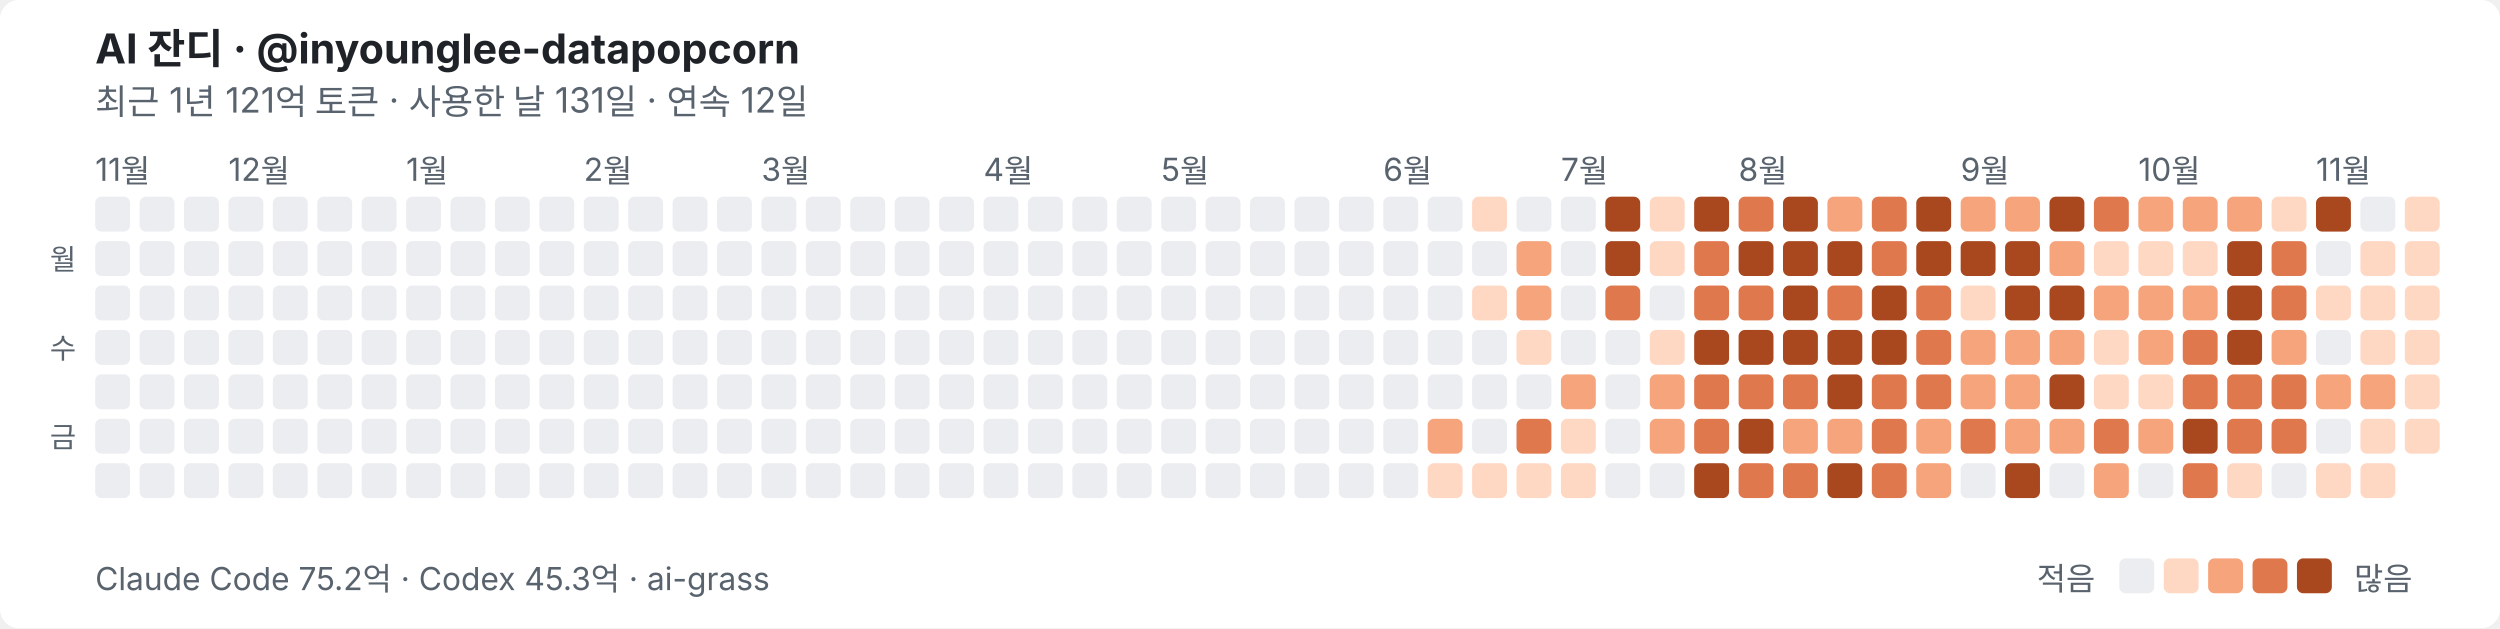
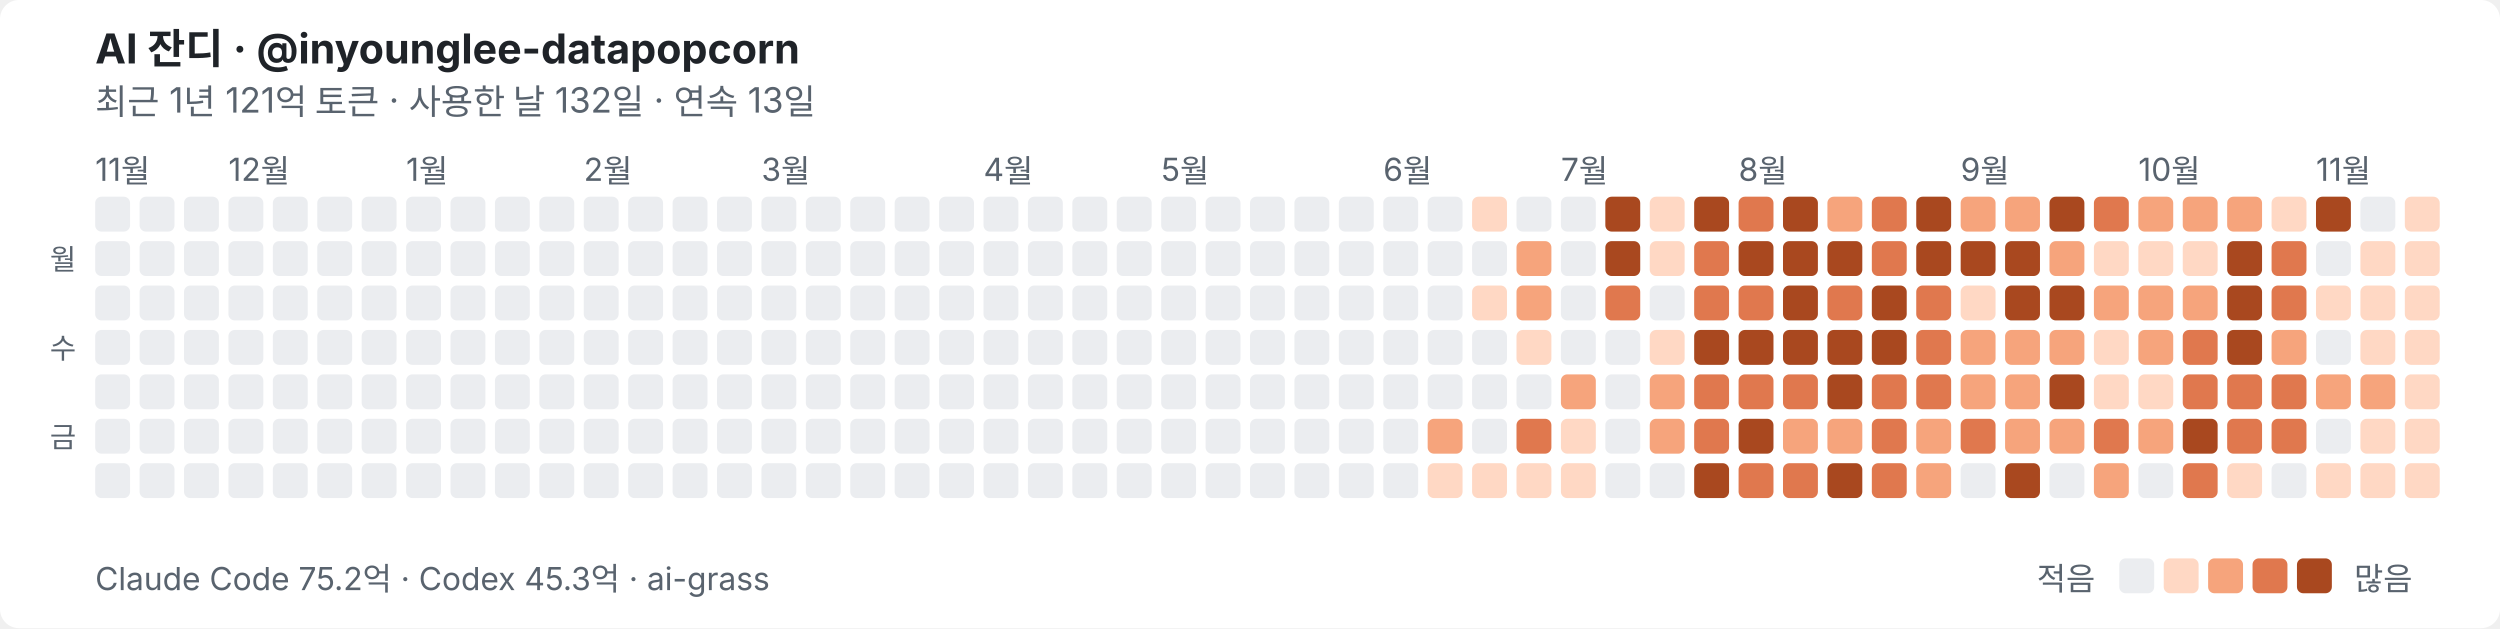
- <svg xmlns="http://www.w3.org/2000/svg" width="788" height="198" viewBox="0 0 788 198" role="img" aria-label="AI 잔디 · @inyounglee-datapopcorn 최근 1년 121억 토큰 · 사용한 날 131일 · 연속 12일">
+ <svg xmlns="http://www.w3.org/2000/svg" width="788" height="198" viewBox="0 0 788 198" role="img" aria-label="AI 잔디 · @inyounglee-datapopcorn 최근 1년 121억 토큰 · 사용한 날 132일 · 연속 13일">
  <rect width="788" height="198" rx="6" fill="#ffffff" />
  <g font-family="-apple-system,BlinkMacSystemFont,'Segoe UI','Apple SD Gothic Neo','Malgun Gothic',sans-serif">
    <text x="30" y="20" font-size="13" font-weight="700" fill="#1f2328">AI 잔디 · @inyounglee-datapopcorn</text>
-     <text x="30" y="36" font-size="11" fill="#59636e">최근 1년 121억 토큰 · 사용한 날 131일 · 연속 12일</text>
+     <text x="30" y="36" font-size="11" fill="#59636e">최근 1년 121억 토큰 · 사용한 날 132일 · 연속 13일</text>
    <text x="30" y="57" font-size="10" fill="#59636e">11월</text>
    <text x="72" y="57" font-size="10" fill="#59636e">12월</text>
    <text x="128" y="57" font-size="10" fill="#59636e">1월</text>
    <text x="184" y="57" font-size="10" fill="#59636e">2월</text>
    <text x="240" y="57" font-size="10" fill="#59636e">3월</text>
    <text x="310" y="57" font-size="10" fill="#59636e">4월</text>
    <text x="366" y="57" font-size="10" fill="#59636e">5월</text>
    <text x="436" y="57" font-size="10" fill="#59636e">6월</text>
    <text x="492" y="57" font-size="10" fill="#59636e">7월</text>
    <text x="548" y="57" font-size="10" fill="#59636e">8월</text>
    <text x="618" y="57" font-size="10" fill="#59636e">9월</text>
    <text x="674" y="57" font-size="10" fill="#59636e">10월</text>
    <text x="730" y="57" font-size="10" fill="#59636e">11월</text>
    <text x="24" y="85" font-size="9" text-anchor="end" fill="#59636e">월</text>
    <text x="24" y="113" font-size="9" text-anchor="end" fill="#59636e">수</text>
    <text x="24" y="141" font-size="9" text-anchor="end" fill="#59636e">금</text>
    <rect x="30" y="62" width="11" height="11" rx="2" fill="#ebedf0" />
    <rect x="30" y="76" width="11" height="11" rx="2" fill="#ebedf0" />
    <rect x="30" y="90" width="11" height="11" rx="2" fill="#ebedf0" />
    <rect x="30" y="104" width="11" height="11" rx="2" fill="#ebedf0" />
    <rect x="30" y="118" width="11" height="11" rx="2" fill="#ebedf0" />
    <rect x="30" y="132" width="11" height="11" rx="2" fill="#ebedf0" />
    <rect x="30" y="146" width="11" height="11" rx="2" fill="#ebedf0" />
    <rect x="44" y="62" width="11" height="11" rx="2" fill="#ebedf0" />
    <rect x="44" y="76" width="11" height="11" rx="2" fill="#ebedf0" />
    <rect x="44" y="90" width="11" height="11" rx="2" fill="#ebedf0" />
    <rect x="44" y="104" width="11" height="11" rx="2" fill="#ebedf0" />
    <rect x="44" y="118" width="11" height="11" rx="2" fill="#ebedf0" />
    <rect x="44" y="132" width="11" height="11" rx="2" fill="#ebedf0" />
    <rect x="44" y="146" width="11" height="11" rx="2" fill="#ebedf0" />
    <rect x="58" y="62" width="11" height="11" rx="2" fill="#ebedf0" />
    <rect x="58" y="76" width="11" height="11" rx="2" fill="#ebedf0" />
    <rect x="58" y="90" width="11" height="11" rx="2" fill="#ebedf0" />
    <rect x="58" y="104" width="11" height="11" rx="2" fill="#ebedf0" />
    <rect x="58" y="118" width="11" height="11" rx="2" fill="#ebedf0" />
    <rect x="58" y="132" width="11" height="11" rx="2" fill="#ebedf0" />
    <rect x="58" y="146" width="11" height="11" rx="2" fill="#ebedf0" />
    <rect x="72" y="62" width="11" height="11" rx="2" fill="#ebedf0" />
    <rect x="72" y="76" width="11" height="11" rx="2" fill="#ebedf0" />
    <rect x="72" y="90" width="11" height="11" rx="2" fill="#ebedf0" />
    <rect x="72" y="104" width="11" height="11" rx="2" fill="#ebedf0" />
    <rect x="72" y="118" width="11" height="11" rx="2" fill="#ebedf0" />
    <rect x="72" y="132" width="11" height="11" rx="2" fill="#ebedf0" />
    <rect x="72" y="146" width="11" height="11" rx="2" fill="#ebedf0" />
    <rect x="86" y="62" width="11" height="11" rx="2" fill="#ebedf0" />
    <rect x="86" y="76" width="11" height="11" rx="2" fill="#ebedf0" />
    <rect x="86" y="90" width="11" height="11" rx="2" fill="#ebedf0" />
    <rect x="86" y="104" width="11" height="11" rx="2" fill="#ebedf0" />
    <rect x="86" y="118" width="11" height="11" rx="2" fill="#ebedf0" />
    <rect x="86" y="132" width="11" height="11" rx="2" fill="#ebedf0" />
    <rect x="86" y="146" width="11" height="11" rx="2" fill="#ebedf0" />
    <rect x="100" y="62" width="11" height="11" rx="2" fill="#ebedf0" />
    <rect x="100" y="76" width="11" height="11" rx="2" fill="#ebedf0" />
    <rect x="100" y="90" width="11" height="11" rx="2" fill="#ebedf0" />
    <rect x="100" y="104" width="11" height="11" rx="2" fill="#ebedf0" />
    <rect x="100" y="118" width="11" height="11" rx="2" fill="#ebedf0" />
    <rect x="100" y="132" width="11" height="11" rx="2" fill="#ebedf0" />
    <rect x="100" y="146" width="11" height="11" rx="2" fill="#ebedf0" />
    <rect x="114" y="62" width="11" height="11" rx="2" fill="#ebedf0" />
    <rect x="114" y="76" width="11" height="11" rx="2" fill="#ebedf0" />
    <rect x="114" y="90" width="11" height="11" rx="2" fill="#ebedf0" />
    <rect x="114" y="104" width="11" height="11" rx="2" fill="#ebedf0" />
    <rect x="114" y="118" width="11" height="11" rx="2" fill="#ebedf0" />
    <rect x="114" y="132" width="11" height="11" rx="2" fill="#ebedf0" />
    <rect x="114" y="146" width="11" height="11" rx="2" fill="#ebedf0" />
    <rect x="128" y="62" width="11" height="11" rx="2" fill="#ebedf0" />
    <rect x="128" y="76" width="11" height="11" rx="2" fill="#ebedf0" />
    <rect x="128" y="90" width="11" height="11" rx="2" fill="#ebedf0" />
    <rect x="128" y="104" width="11" height="11" rx="2" fill="#ebedf0" />
    <rect x="128" y="118" width="11" height="11" rx="2" fill="#ebedf0" />
    <rect x="128" y="132" width="11" height="11" rx="2" fill="#ebedf0" />
    <rect x="128" y="146" width="11" height="11" rx="2" fill="#ebedf0" />
    <rect x="142" y="62" width="11" height="11" rx="2" fill="#ebedf0" />
    <rect x="142" y="76" width="11" height="11" rx="2" fill="#ebedf0" />
    <rect x="142" y="90" width="11" height="11" rx="2" fill="#ebedf0" />
    <rect x="142" y="104" width="11" height="11" rx="2" fill="#ebedf0" />
    <rect x="142" y="118" width="11" height="11" rx="2" fill="#ebedf0" />
    <rect x="142" y="132" width="11" height="11" rx="2" fill="#ebedf0" />
    <rect x="142" y="146" width="11" height="11" rx="2" fill="#ebedf0" />
    <rect x="156" y="62" width="11" height="11" rx="2" fill="#ebedf0" />
    <rect x="156" y="76" width="11" height="11" rx="2" fill="#ebedf0" />
    <rect x="156" y="90" width="11" height="11" rx="2" fill="#ebedf0" />
    <rect x="156" y="104" width="11" height="11" rx="2" fill="#ebedf0" />
    <rect x="156" y="118" width="11" height="11" rx="2" fill="#ebedf0" />
    <rect x="156" y="132" width="11" height="11" rx="2" fill="#ebedf0" />
    <rect x="156" y="146" width="11" height="11" rx="2" fill="#ebedf0" />
    <rect x="170" y="62" width="11" height="11" rx="2" fill="#ebedf0" />
    <rect x="170" y="76" width="11" height="11" rx="2" fill="#ebedf0" />
    <rect x="170" y="90" width="11" height="11" rx="2" fill="#ebedf0" />
    <rect x="170" y="104" width="11" height="11" rx="2" fill="#ebedf0" />
    <rect x="170" y="118" width="11" height="11" rx="2" fill="#ebedf0" />
    <rect x="170" y="132" width="11" height="11" rx="2" fill="#ebedf0" />
    <rect x="170" y="146" width="11" height="11" rx="2" fill="#ebedf0" />
    <rect x="184" y="62" width="11" height="11" rx="2" fill="#ebedf0" />
    <rect x="184" y="76" width="11" height="11" rx="2" fill="#ebedf0" />
    <rect x="184" y="90" width="11" height="11" rx="2" fill="#ebedf0" />
    <rect x="184" y="104" width="11" height="11" rx="2" fill="#ebedf0" />
    <rect x="184" y="118" width="11" height="11" rx="2" fill="#ebedf0" />
    <rect x="184" y="132" width="11" height="11" rx="2" fill="#ebedf0" />
    <rect x="184" y="146" width="11" height="11" rx="2" fill="#ebedf0" />
    <rect x="198" y="62" width="11" height="11" rx="2" fill="#ebedf0" />
    <rect x="198" y="76" width="11" height="11" rx="2" fill="#ebedf0" />
    <rect x="198" y="90" width="11" height="11" rx="2" fill="#ebedf0" />
    <rect x="198" y="104" width="11" height="11" rx="2" fill="#ebedf0" />
    <rect x="198" y="118" width="11" height="11" rx="2" fill="#ebedf0" />
    <rect x="198" y="132" width="11" height="11" rx="2" fill="#ebedf0" />
    <rect x="198" y="146" width="11" height="11" rx="2" fill="#ebedf0" />
    <rect x="212" y="62" width="11" height="11" rx="2" fill="#ebedf0" />
    <rect x="212" y="76" width="11" height="11" rx="2" fill="#ebedf0" />
    <rect x="212" y="90" width="11" height="11" rx="2" fill="#ebedf0" />
    <rect x="212" y="104" width="11" height="11" rx="2" fill="#ebedf0" />
    <rect x="212" y="118" width="11" height="11" rx="2" fill="#ebedf0" />
    <rect x="212" y="132" width="11" height="11" rx="2" fill="#ebedf0" />
    <rect x="212" y="146" width="11" height="11" rx="2" fill="#ebedf0" />
    <rect x="226" y="62" width="11" height="11" rx="2" fill="#ebedf0" />
    <rect x="226" y="76" width="11" height="11" rx="2" fill="#ebedf0" />
    <rect x="226" y="90" width="11" height="11" rx="2" fill="#ebedf0" />
    <rect x="226" y="104" width="11" height="11" rx="2" fill="#ebedf0" />
    <rect x="226" y="118" width="11" height="11" rx="2" fill="#ebedf0" />
    <rect x="226" y="132" width="11" height="11" rx="2" fill="#ebedf0" />
    <rect x="226" y="146" width="11" height="11" rx="2" fill="#ebedf0" />
    <rect x="240" y="62" width="11" height="11" rx="2" fill="#ebedf0" />
    <rect x="240" y="76" width="11" height="11" rx="2" fill="#ebedf0" />
    <rect x="240" y="90" width="11" height="11" rx="2" fill="#ebedf0" />
    <rect x="240" y="104" width="11" height="11" rx="2" fill="#ebedf0" />
    <rect x="240" y="118" width="11" height="11" rx="2" fill="#ebedf0" />
    <rect x="240" y="132" width="11" height="11" rx="2" fill="#ebedf0" />
    <rect x="240" y="146" width="11" height="11" rx="2" fill="#ebedf0" />
    <rect x="254" y="62" width="11" height="11" rx="2" fill="#ebedf0" />
    <rect x="254" y="76" width="11" height="11" rx="2" fill="#ebedf0" />
    <rect x="254" y="90" width="11" height="11" rx="2" fill="#ebedf0" />
    <rect x="254" y="104" width="11" height="11" rx="2" fill="#ebedf0" />
    <rect x="254" y="118" width="11" height="11" rx="2" fill="#ebedf0" />
    <rect x="254" y="132" width="11" height="11" rx="2" fill="#ebedf0" />
    <rect x="254" y="146" width="11" height="11" rx="2" fill="#ebedf0" />
    <rect x="268" y="62" width="11" height="11" rx="2" fill="#ebedf0" />
    <rect x="268" y="76" width="11" height="11" rx="2" fill="#ebedf0" />
    <rect x="268" y="90" width="11" height="11" rx="2" fill="#ebedf0" />
    <rect x="268" y="104" width="11" height="11" rx="2" fill="#ebedf0" />
    <rect x="268" y="118" width="11" height="11" rx="2" fill="#ebedf0" />
    <rect x="268" y="132" width="11" height="11" rx="2" fill="#ebedf0" />
    <rect x="268" y="146" width="11" height="11" rx="2" fill="#ebedf0" />
    <rect x="282" y="62" width="11" height="11" rx="2" fill="#ebedf0" />
    <rect x="282" y="76" width="11" height="11" rx="2" fill="#ebedf0" />
    <rect x="282" y="90" width="11" height="11" rx="2" fill="#ebedf0" />
    <rect x="282" y="104" width="11" height="11" rx="2" fill="#ebedf0" />
    <rect x="282" y="118" width="11" height="11" rx="2" fill="#ebedf0" />
    <rect x="282" y="132" width="11" height="11" rx="2" fill="#ebedf0" />
    <rect x="282" y="146" width="11" height="11" rx="2" fill="#ebedf0" />
    <rect x="296" y="62" width="11" height="11" rx="2" fill="#ebedf0" />
    <rect x="296" y="76" width="11" height="11" rx="2" fill="#ebedf0" />
    <rect x="296" y="90" width="11" height="11" rx="2" fill="#ebedf0" />
    <rect x="296" y="104" width="11" height="11" rx="2" fill="#ebedf0" />
    <rect x="296" y="118" width="11" height="11" rx="2" fill="#ebedf0" />
    <rect x="296" y="132" width="11" height="11" rx="2" fill="#ebedf0" />
    <rect x="296" y="146" width="11" height="11" rx="2" fill="#ebedf0" />
    <rect x="310" y="62" width="11" height="11" rx="2" fill="#ebedf0" />
    <rect x="310" y="76" width="11" height="11" rx="2" fill="#ebedf0" />
    <rect x="310" y="90" width="11" height="11" rx="2" fill="#ebedf0" />
    <rect x="310" y="104" width="11" height="11" rx="2" fill="#ebedf0" />
    <rect x="310" y="118" width="11" height="11" rx="2" fill="#ebedf0" />
    <rect x="310" y="132" width="11" height="11" rx="2" fill="#ebedf0" />
    <rect x="310" y="146" width="11" height="11" rx="2" fill="#ebedf0" />
    <rect x="324" y="62" width="11" height="11" rx="2" fill="#ebedf0" />
    <rect x="324" y="76" width="11" height="11" rx="2" fill="#ebedf0" />
    <rect x="324" y="90" width="11" height="11" rx="2" fill="#ebedf0" />
    <rect x="324" y="104" width="11" height="11" rx="2" fill="#ebedf0" />
    <rect x="324" y="118" width="11" height="11" rx="2" fill="#ebedf0" />
    <rect x="324" y="132" width="11" height="11" rx="2" fill="#ebedf0" />
    <rect x="324" y="146" width="11" height="11" rx="2" fill="#ebedf0" />
    <rect x="338" y="62" width="11" height="11" rx="2" fill="#ebedf0" />
    <rect x="338" y="76" width="11" height="11" rx="2" fill="#ebedf0" />
    <rect x="338" y="90" width="11" height="11" rx="2" fill="#ebedf0" />
    <rect x="338" y="104" width="11" height="11" rx="2" fill="#ebedf0" />
    <rect x="338" y="118" width="11" height="11" rx="2" fill="#ebedf0" />
    <rect x="338" y="132" width="11" height="11" rx="2" fill="#ebedf0" />
    <rect x="338" y="146" width="11" height="11" rx="2" fill="#ebedf0" />
    <rect x="352" y="62" width="11" height="11" rx="2" fill="#ebedf0" />
    <rect x="352" y="76" width="11" height="11" rx="2" fill="#ebedf0" />
    <rect x="352" y="90" width="11" height="11" rx="2" fill="#ebedf0" />
    <rect x="352" y="104" width="11" height="11" rx="2" fill="#ebedf0" />
    <rect x="352" y="118" width="11" height="11" rx="2" fill="#ebedf0" />
    <rect x="352" y="132" width="11" height="11" rx="2" fill="#ebedf0" />
    <rect x="352" y="146" width="11" height="11" rx="2" fill="#ebedf0" />
    <rect x="366" y="62" width="11" height="11" rx="2" fill="#ebedf0" />
    <rect x="366" y="76" width="11" height="11" rx="2" fill="#ebedf0" />
    <rect x="366" y="90" width="11" height="11" rx="2" fill="#ebedf0" />
    <rect x="366" y="104" width="11" height="11" rx="2" fill="#ebedf0" />
    <rect x="366" y="118" width="11" height="11" rx="2" fill="#ebedf0" />
    <rect x="366" y="132" width="11" height="11" rx="2" fill="#ebedf0" />
    <rect x="366" y="146" width="11" height="11" rx="2" fill="#ebedf0" />
    <rect x="380" y="62" width="11" height="11" rx="2" fill="#ebedf0" />
    <rect x="380" y="76" width="11" height="11" rx="2" fill="#ebedf0" />
    <rect x="380" y="90" width="11" height="11" rx="2" fill="#ebedf0" />
    <rect x="380" y="104" width="11" height="11" rx="2" fill="#ebedf0" />
    <rect x="380" y="118" width="11" height="11" rx="2" fill="#ebedf0" />
    <rect x="380" y="132" width="11" height="11" rx="2" fill="#ebedf0" />
    <rect x="380" y="146" width="11" height="11" rx="2" fill="#ebedf0" />
    <rect x="394" y="62" width="11" height="11" rx="2" fill="#ebedf0" />
    <rect x="394" y="76" width="11" height="11" rx="2" fill="#ebedf0" />
    <rect x="394" y="90" width="11" height="11" rx="2" fill="#ebedf0" />
    <rect x="394" y="104" width="11" height="11" rx="2" fill="#ebedf0" />
    <rect x="394" y="118" width="11" height="11" rx="2" fill="#ebedf0" />
    <rect x="394" y="132" width="11" height="11" rx="2" fill="#ebedf0" />
    <rect x="394" y="146" width="11" height="11" rx="2" fill="#ebedf0" />
    <rect x="408" y="62" width="11" height="11" rx="2" fill="#ebedf0" />
    <rect x="408" y="76" width="11" height="11" rx="2" fill="#ebedf0" />
    <rect x="408" y="90" width="11" height="11" rx="2" fill="#ebedf0" />
    <rect x="408" y="104" width="11" height="11" rx="2" fill="#ebedf0" />
    <rect x="408" y="118" width="11" height="11" rx="2" fill="#ebedf0" />
    <rect x="408" y="132" width="11" height="11" rx="2" fill="#ebedf0" />
    <rect x="408" y="146" width="11" height="11" rx="2" fill="#ebedf0" />
    <rect x="422" y="62" width="11" height="11" rx="2" fill="#ebedf0" />
    <rect x="422" y="76" width="11" height="11" rx="2" fill="#ebedf0" />
    <rect x="422" y="90" width="11" height="11" rx="2" fill="#ebedf0" />
    <rect x="422" y="104" width="11" height="11" rx="2" fill="#ebedf0" />
    <rect x="422" y="118" width="11" height="11" rx="2" fill="#ebedf0" />
    <rect x="422" y="132" width="11" height="11" rx="2" fill="#ebedf0" />
    <rect x="422" y="146" width="11" height="11" rx="2" fill="#ebedf0" />
    <rect x="436" y="62" width="11" height="11" rx="2" fill="#ebedf0" />
    <rect x="436" y="76" width="11" height="11" rx="2" fill="#ebedf0" />
    <rect x="436" y="90" width="11" height="11" rx="2" fill="#ebedf0" />
    <rect x="436" y="104" width="11" height="11" rx="2" fill="#ebedf0" />
    <rect x="436" y="118" width="11" height="11" rx="2" fill="#ebedf0" />
    <rect x="436" y="132" width="11" height="11" rx="2" fill="#ebedf0" />
    <rect x="436" y="146" width="11" height="11" rx="2" fill="#ebedf0" />
    <rect x="450" y="62" width="11" height="11" rx="2" fill="#ebedf0" />
    <rect x="450" y="76" width="11" height="11" rx="2" fill="#ebedf0" />
    <rect x="450" y="90" width="11" height="11" rx="2" fill="#ebedf0" />
    <rect x="450" y="104" width="11" height="11" rx="2" fill="#ebedf0" />
    <rect x="450" y="118" width="11" height="11" rx="2" fill="#ebedf0" />
    <rect x="450" y="132" width="11" height="11" rx="2" fill="#f6a47c" />
    <rect x="450" y="146" width="11" height="11" rx="2" fill="#ffd8c4" />
    <rect x="464" y="62" width="11" height="11" rx="2" fill="#ffd8c4" />
    <rect x="464" y="76" width="11" height="11" rx="2" fill="#ebedf0" />
    <rect x="464" y="90" width="11" height="11" rx="2" fill="#ffd8c4" />
    <rect x="464" y="104" width="11" height="11" rx="2" fill="#ebedf0" />
    <rect x="464" y="118" width="11" height="11" rx="2" fill="#ebedf0" />
    <rect x="464" y="132" width="11" height="11" rx="2" fill="#ebedf0" />
    <rect x="464" y="146" width="11" height="11" rx="2" fill="#ffd8c4" />
    <rect x="478" y="62" width="11" height="11" rx="2" fill="#ebedf0" />
    <rect x="478" y="76" width="11" height="11" rx="2" fill="#f6a47c" />
    <rect x="478" y="90" width="11" height="11" rx="2" fill="#f6a47c" />
    <rect x="478" y="104" width="11" height="11" rx="2" fill="#ffd8c4" />
    <rect x="478" y="118" width="11" height="11" rx="2" fill="#ebedf0" />
    <rect x="478" y="132" width="11" height="11" rx="2" fill="#e0784e" />
    <rect x="478" y="146" width="11" height="11" rx="2" fill="#ffd8c4" />
    <rect x="492" y="62" width="11" height="11" rx="2" fill="#ebedf0" />
    <rect x="492" y="76" width="11" height="11" rx="2" fill="#ebedf0" />
    <rect x="492" y="90" width="11" height="11" rx="2" fill="#ebedf0" />
    <rect x="492" y="104" width="11" height="11" rx="2" fill="#ebedf0" />
    <rect x="492" y="118" width="11" height="11" rx="2" fill="#f6a47c" />
    <rect x="492" y="132" width="11" height="11" rx="2" fill="#ffd8c4" />
    <rect x="492" y="146" width="11" height="11" rx="2" fill="#ffd8c4" />
    <rect x="506" y="62" width="11" height="11" rx="2" fill="#a9481f" />
    <rect x="506" y="76" width="11" height="11" rx="2" fill="#a9481f" />
    <rect x="506" y="90" width="11" height="11" rx="2" fill="#e0784e" />
    <rect x="506" y="104" width="11" height="11" rx="2" fill="#ebedf0" />
    <rect x="506" y="118" width="11" height="11" rx="2" fill="#ebedf0" />
    <rect x="506" y="132" width="11" height="11" rx="2" fill="#ebedf0" />
    <rect x="506" y="146" width="11" height="11" rx="2" fill="#ebedf0" />
    <rect x="520" y="62" width="11" height="11" rx="2" fill="#ffd8c4" />
    <rect x="520" y="76" width="11" height="11" rx="2" fill="#ffd8c4" />
    <rect x="520" y="90" width="11" height="11" rx="2" fill="#ebedf0" />
    <rect x="520" y="104" width="11" height="11" rx="2" fill="#ffd8c4" />
    <rect x="520" y="118" width="11" height="11" rx="2" fill="#f6a47c" />
    <rect x="520" y="132" width="11" height="11" rx="2" fill="#f6a47c" />
    <rect x="520" y="146" width="11" height="11" rx="2" fill="#ebedf0" />
    <rect x="534" y="62" width="11" height="11" rx="2" fill="#a9481f" />
    <rect x="534" y="76" width="11" height="11" rx="2" fill="#e0784e" />
    <rect x="534" y="90" width="11" height="11" rx="2" fill="#e0784e" />
    <rect x="534" y="104" width="11" height="11" rx="2" fill="#a9481f" />
    <rect x="534" y="118" width="11" height="11" rx="2" fill="#e0784e" />
    <rect x="534" y="132" width="11" height="11" rx="2" fill="#e0784e" />
    <rect x="534" y="146" width="11" height="11" rx="2" fill="#a9481f" />
    <rect x="548" y="62" width="11" height="11" rx="2" fill="#e0784e" />
    <rect x="548" y="76" width="11" height="11" rx="2" fill="#a9481f" />
    <rect x="548" y="90" width="11" height="11" rx="2" fill="#e0784e" />
    <rect x="548" y="104" width="11" height="11" rx="2" fill="#a9481f" />
    <rect x="548" y="118" width="11" height="11" rx="2" fill="#e0784e" />
    <rect x="548" y="132" width="11" height="11" rx="2" fill="#a9481f" />
    <rect x="548" y="146" width="11" height="11" rx="2" fill="#e0784e" />
    <rect x="562" y="62" width="11" height="11" rx="2" fill="#a9481f" />
    <rect x="562" y="76" width="11" height="11" rx="2" fill="#a9481f" />
    <rect x="562" y="90" width="11" height="11" rx="2" fill="#a9481f" />
    <rect x="562" y="104" width="11" height="11" rx="2" fill="#a9481f" />
    <rect x="562" y="118" width="11" height="11" rx="2" fill="#e0784e" />
    <rect x="562" y="132" width="11" height="11" rx="2" fill="#f6a47c" />
    <rect x="562" y="146" width="11" height="11" rx="2" fill="#e0784e" />
    <rect x="576" y="62" width="11" height="11" rx="2" fill="#f6a47c" />
    <rect x="576" y="76" width="11" height="11" rx="2" fill="#a9481f" />
    <rect x="576" y="90" width="11" height="11" rx="2" fill="#e0784e" />
    <rect x="576" y="104" width="11" height="11" rx="2" fill="#a9481f" />
    <rect x="576" y="118" width="11" height="11" rx="2" fill="#a9481f" />
    <rect x="576" y="132" width="11" height="11" rx="2" fill="#f6a47c" />
    <rect x="576" y="146" width="11" height="11" rx="2" fill="#a9481f" />
    <rect x="590" y="62" width="11" height="11" rx="2" fill="#e0784e" />
    <rect x="590" y="76" width="11" height="11" rx="2" fill="#e0784e" />
    <rect x="590" y="90" width="11" height="11" rx="2" fill="#a9481f" />
    <rect x="590" y="104" width="11" height="11" rx="2" fill="#a9481f" />
    <rect x="590" y="118" width="11" height="11" rx="2" fill="#e0784e" />
    <rect x="590" y="132" width="11" height="11" rx="2" fill="#e0784e" />
    <rect x="590" y="146" width="11" height="11" rx="2" fill="#e0784e" />
    <rect x="604" y="62" width="11" height="11" rx="2" fill="#a9481f" />
    <rect x="604" y="76" width="11" height="11" rx="2" fill="#a9481f" />
    <rect x="604" y="90" width="11" height="11" rx="2" fill="#e0784e" />
    <rect x="604" y="104" width="11" height="11" rx="2" fill="#e0784e" />
    <rect x="604" y="118" width="11" height="11" rx="2" fill="#e0784e" />
    <rect x="604" y="132" width="11" height="11" rx="2" fill="#f6a47c" />
    <rect x="604" y="146" width="11" height="11" rx="2" fill="#f6a47c" />
    <rect x="618" y="62" width="11" height="11" rx="2" fill="#f6a47c" />
    <rect x="618" y="76" width="11" height="11" rx="2" fill="#a9481f" />
    <rect x="618" y="90" width="11" height="11" rx="2" fill="#ffd8c4" />
    <rect x="618" y="104" width="11" height="11" rx="2" fill="#f6a47c" />
    <rect x="618" y="118" width="11" height="11" rx="2" fill="#f6a47c" />
    <rect x="618" y="132" width="11" height="11" rx="2" fill="#e0784e" />
    <rect x="618" y="146" width="11" height="11" rx="2" fill="#ebedf0" />
    <rect x="632" y="62" width="11" height="11" rx="2" fill="#f6a47c" />
    <rect x="632" y="76" width="11" height="11" rx="2" fill="#a9481f" />
    <rect x="632" y="90" width="11" height="11" rx="2" fill="#a9481f" />
    <rect x="632" y="104" width="11" height="11" rx="2" fill="#f6a47c" />
    <rect x="632" y="118" width="11" height="11" rx="2" fill="#f6a47c" />
    <rect x="632" y="132" width="11" height="11" rx="2" fill="#f6a47c" />
    <rect x="632" y="146" width="11" height="11" rx="2" fill="#a9481f" />
    <rect x="646" y="62" width="11" height="11" rx="2" fill="#a9481f" />
    <rect x="646" y="76" width="11" height="11" rx="2" fill="#f6a47c" />
    <rect x="646" y="90" width="11" height="11" rx="2" fill="#a9481f" />
    <rect x="646" y="104" width="11" height="11" rx="2" fill="#f6a47c" />
    <rect x="646" y="118" width="11" height="11" rx="2" fill="#a9481f" />
    <rect x="646" y="132" width="11" height="11" rx="2" fill="#f6a47c" />
    <rect x="646" y="146" width="11" height="11" rx="2" fill="#ebedf0" />
    <rect x="660" y="62" width="11" height="11" rx="2" fill="#e0784e" />
    <rect x="660" y="76" width="11" height="11" rx="2" fill="#ffd8c4" />
    <rect x="660" y="90" width="11" height="11" rx="2" fill="#f6a47c" />
    <rect x="660" y="104" width="11" height="11" rx="2" fill="#ffd8c4" />
    <rect x="660" y="118" width="11" height="11" rx="2" fill="#ffd8c4" />
    <rect x="660" y="132" width="11" height="11" rx="2" fill="#e0784e" />
    <rect x="660" y="146" width="11" height="11" rx="2" fill="#f6a47c" />
    <rect x="674" y="62" width="11" height="11" rx="2" fill="#f6a47c" />
    <rect x="674" y="76" width="11" height="11" rx="2" fill="#ffd8c4" />
    <rect x="674" y="90" width="11" height="11" rx="2" fill="#f6a47c" />
    <rect x="674" y="104" width="11" height="11" rx="2" fill="#f6a47c" />
    <rect x="674" y="118" width="11" height="11" rx="2" fill="#ffd8c4" />
    <rect x="674" y="132" width="11" height="11" rx="2" fill="#f6a47c" />
    <rect x="674" y="146" width="11" height="11" rx="2" fill="#ebedf0" />
    <rect x="688" y="62" width="11" height="11" rx="2" fill="#f6a47c" />
    <rect x="688" y="76" width="11" height="11" rx="2" fill="#ffd8c4" />
    <rect x="688" y="90" width="11" height="11" rx="2" fill="#f6a47c" />
    <rect x="688" y="104" width="11" height="11" rx="2" fill="#e0784e" />
    <rect x="688" y="118" width="11" height="11" rx="2" fill="#e0784e" />
    <rect x="688" y="132" width="11" height="11" rx="2" fill="#a9481f" />
    <rect x="688" y="146" width="11" height="11" rx="2" fill="#e0784e" />
    <rect x="702" y="62" width="11" height="11" rx="2" fill="#f6a47c" />
    <rect x="702" y="76" width="11" height="11" rx="2" fill="#a9481f" />
    <rect x="702" y="90" width="11" height="11" rx="2" fill="#a9481f" />
    <rect x="702" y="104" width="11" height="11" rx="2" fill="#a9481f" />
    <rect x="702" y="118" width="11" height="11" rx="2" fill="#e0784e" />
    <rect x="702" y="132" width="11" height="11" rx="2" fill="#e0784e" />
    <rect x="702" y="146" width="11" height="11" rx="2" fill="#ffd8c4" />
    <rect x="716" y="62" width="11" height="11" rx="2" fill="#ffd8c4" />
    <rect x="716" y="76" width="11" height="11" rx="2" fill="#e0784e" />
    <rect x="716" y="90" width="11" height="11" rx="2" fill="#e0784e" />
    <rect x="716" y="104" width="11" height="11" rx="2" fill="#f6a47c" />
    <rect x="716" y="118" width="11" height="11" rx="2" fill="#e0784e" />
    <rect x="716" y="132" width="11" height="11" rx="2" fill="#e0784e" />
    <rect x="716" y="146" width="11" height="11" rx="2" fill="#ebedf0" />
    <rect x="730" y="62" width="11" height="11" rx="2" fill="#a9481f" />
    <rect x="730" y="76" width="11" height="11" rx="2" fill="#ebedf0" />
    <rect x="730" y="90" width="11" height="11" rx="2" fill="#ffd8c4" />
    <rect x="730" y="104" width="11" height="11" rx="2" fill="#ebedf0" />
    <rect x="730" y="118" width="11" height="11" rx="2" fill="#f6a47c" />
    <rect x="730" y="132" width="11" height="11" rx="2" fill="#ebedf0" />
    <rect x="730" y="146" width="11" height="11" rx="2" fill="#ffd8c4" />
    <rect x="744" y="62" width="11" height="11" rx="2" fill="#ebedf0" />
    <rect x="744" y="76" width="11" height="11" rx="2" fill="#ffd8c4" />
    <rect x="744" y="90" width="11" height="11" rx="2" fill="#ffd8c4" />
    <rect x="744" y="104" width="11" height="11" rx="2" fill="#ffd8c4" />
    <rect x="744" y="118" width="11" height="11" rx="2" fill="#f6a47c" />
    <rect x="744" y="132" width="11" height="11" rx="2" fill="#ffd8c4" />
    <rect x="744" y="146" width="11" height="11" rx="2" fill="#ffd8c4" />
    <rect x="758" y="62" width="11" height="11" rx="2" fill="#ffd8c4" />
    <rect x="758" y="76" width="11" height="11" rx="2" fill="#ffd8c4" />
    <rect x="758" y="90" width="11" height="11" rx="2" fill="#ffd8c4" />
    <rect x="758" y="104" width="11" height="11" rx="2" fill="#ffd8c4" />
    <rect x="758" y="118" width="11" height="11" rx="2" fill="#ffd8c4" />
    <rect x="758" y="132" width="11" height="11" rx="2" fill="#ffd8c4" />
+     <rect x="758" y="146" width="11" height="11" rx="2" fill="#ffd8c4" />
    <text x="30" y="186" font-size="10" fill="#59636e">Claude Code 75.2억 · Codex 45.3억 · ai-grass</text>
    <text x="642" y="186" font-size="10" fill="#59636e">적음</text>
    <rect x="668" y="176" width="11" height="11" rx="2" fill="#ebedf0" />
    <rect x="682" y="176" width="11" height="11" rx="2" fill="#ffd8c4" />
    <rect x="696" y="176" width="11" height="11" rx="2" fill="#f6a47c" />
    <rect x="710" y="176" width="11" height="11" rx="2" fill="#e0784e" />
    <rect x="724" y="176" width="11" height="11" rx="2" fill="#a9481f" />
    <text x="742" y="186" font-size="10" fill="#59636e">많음</text>
  </g>
</svg>
